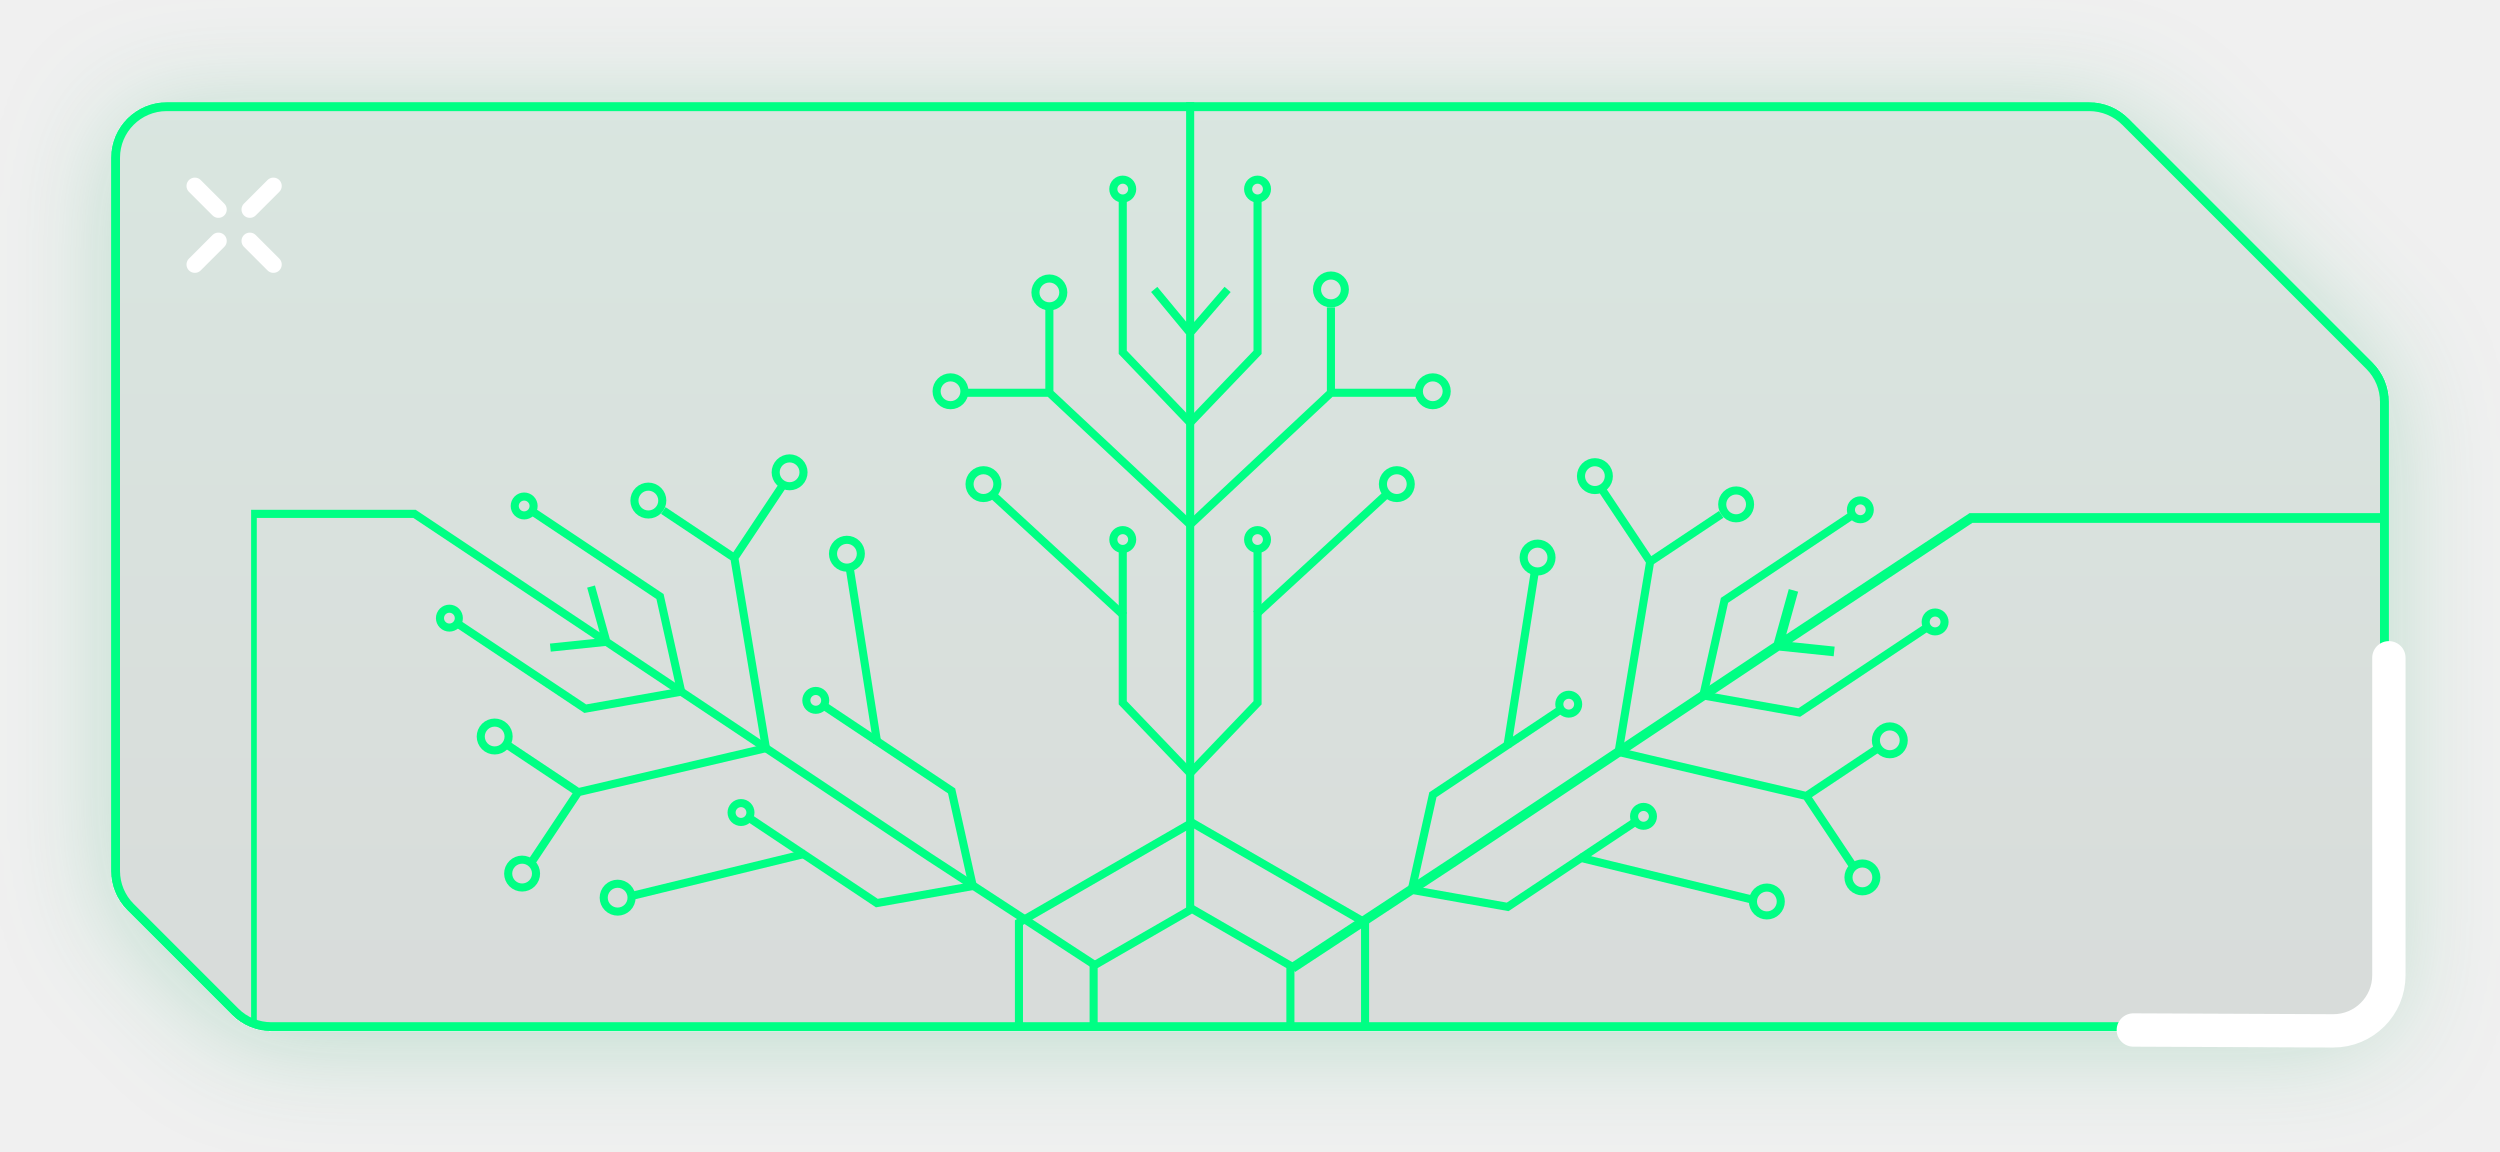
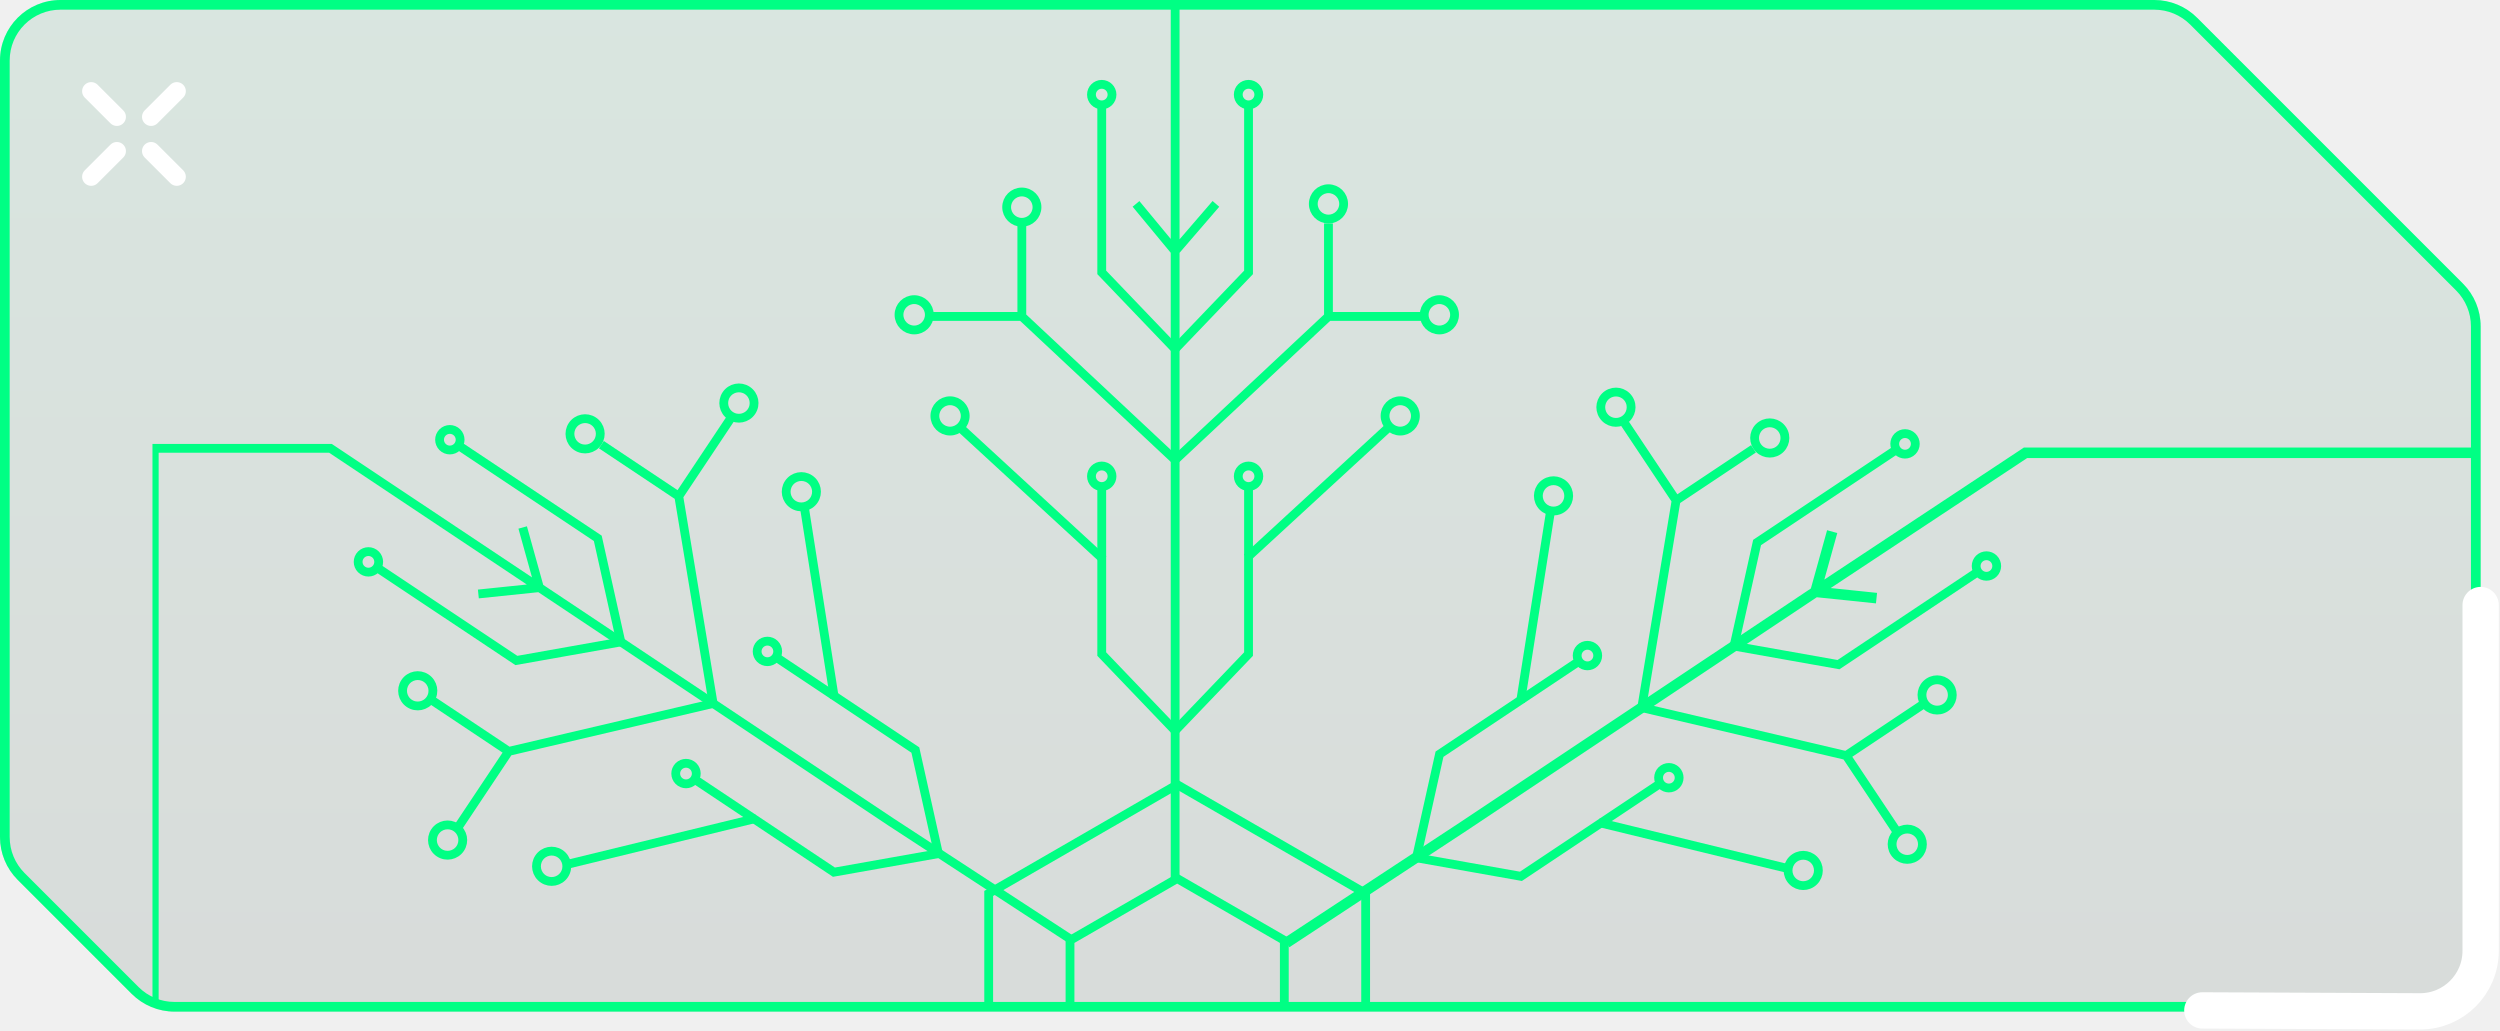
- <svg xmlns="http://www.w3.org/2000/svg" width="1125" height="518" viewBox="0 0 1125 518" fill="none">
-   <g filter="url(#filter0_bd_2022_31)">
-     <mask id="path-1-inside-1_2022_31" fill="white">
-       <path fill-rule="evenodd" clip-rule="evenodd" d="M50 71C50 57.193 61.193 46 75 46H940.145C946.775 46 953.134 48.634 957.822 53.322L1067.68 163.178C1072.37 167.866 1075 174.225 1075 180.855V439C1075 452.807 1063.81 464 1050 464H122.105C115.475 464 109.116 461.366 104.428 456.678L57.322 409.572C52.634 404.884 50 398.525 50 391.895V71Z" />
+ <svg xmlns="http://www.w3.org/2000/svg" width="1033" height="426" viewBox="0 0 1033 426" fill="none">
+   <g filter="url(#filter0_b_2142_2)">
+     <mask id="path-1-inside-1_2142_2" fill="white">
+       <path fill-rule="evenodd" clip-rule="evenodd" d="M0 25C0 11.193 11.193 0 25 0H890.145C896.775 0 903.134 2.634 907.822 7.322L1017.68 117.178C1022.37 121.866 1025 128.225 1025 134.855V393C1025 406.807 1013.81 418 1000 418H72.105C65.475 418 59.116 415.366 54.428 410.678L7.322 363.572C2.634 358.884 0 352.525 0 345.895V25Z" />
    </mask>
-     <path fill-rule="evenodd" clip-rule="evenodd" d="M50 71C50 57.193 61.193 46 75 46H940.145C946.775 46 953.134 48.634 957.822 53.322L1067.68 163.178C1072.37 167.866 1075 174.225 1075 180.855V439C1075 452.807 1063.81 464 1050 464H122.105C115.475 464 109.116 461.366 104.428 456.678L57.322 409.572C52.634 404.884 50 398.525 50 391.895V71Z" fill="url(#paint0_linear_2022_31)" fill-opacity="0.1" shape-rendering="crispEdges" />
-     <path d="M57.322 409.572L54.494 412.401L57.322 409.572ZM104.428 456.678L107.256 453.849L104.428 456.678ZM1067.68 163.178L1070.51 160.349L1067.68 163.178ZM957.822 53.322L954.994 56.151L957.822 53.322ZM940.145 42H75V50H940.145V42ZM1070.51 160.349L960.651 50.494L954.994 56.151L1064.85 166.006L1070.51 160.349ZM1079 439V180.855H1071V439H1079ZM122.105 468H1050V460H122.105V468ZM54.494 412.401L101.599 459.506L107.256 453.849L60.151 406.744L54.494 412.401ZM46 71V391.895H54V71H46ZM60.151 406.744C56.212 402.806 54 397.464 54 391.895H46C46 399.586 49.055 406.962 54.494 412.401L60.151 406.744ZM122.105 460C116.536 460 111.194 457.788 107.256 453.849L101.599 459.506C107.038 464.945 114.414 468 122.105 468V460ZM1071 439C1071 450.598 1061.6 460 1050 460V468C1066.02 468 1079 455.016 1079 439H1071ZM1064.85 166.006C1068.79 169.944 1071 175.286 1071 180.855H1079C1079 173.164 1075.94 165.788 1070.51 160.349L1064.85 166.006ZM75 42C58.984 42 46 54.984 46 71H54C54 59.402 63.402 50 75 50V42ZM940.145 50C945.714 50 951.056 52.212 954.994 56.151L960.651 50.494C955.212 45.055 947.836 42 940.145 42V50Z" fill="#00FF84" mask="url(#path-1-inside-1_2022_31)" />
+     <path fill-rule="evenodd" clip-rule="evenodd" d="M0 25C0 11.193 11.193 0 25 0H890.145C896.775 0 903.134 2.634 907.822 7.322L1017.68 117.178C1022.37 121.866 1025 128.225 1025 134.855V393C1025 406.807 1013.81 418 1000 418H72.105C65.475 418 59.116 415.366 54.428 410.678L7.322 363.572C2.634 358.884 0 352.525 0 345.895V25Z" fill="url(#paint0_linear_2142_2)" fill-opacity="0.1" />
+     <path d="M7.322 363.572L4.494 366.401L7.322 363.572ZM54.428 410.678L57.256 407.849L54.428 410.678ZM1017.68 117.178L1020.51 114.349L1017.68 117.178ZM907.822 7.322L904.994 10.151L907.822 7.322ZM890.145 -4H25V4H890.145V-4ZM1020.51 114.349L910.651 4.494L904.994 10.151L1014.85 120.006L1020.51 114.349ZM1029 393V134.855H1021V393H1029ZM72.105 422H1000V414H72.105V422ZM4.494 366.401L51.599 413.506L57.256 407.849L10.151 360.744L4.494 366.401ZM-4 25V345.895H4V25H-4ZM10.151 360.744C6.212 356.806 4 351.464 4 345.895H-4C-4 353.586 -0.945 360.962 4.494 366.401L10.151 360.744ZM72.105 414C66.536 414 61.194 411.788 57.256 407.849L51.599 413.506C57.038 418.945 64.414 422 72.105 422V414ZM1021 393C1021 404.598 1011.6 414 1000 414V422C1016.02 422 1029 409.016 1029 393H1021ZM1014.85 120.006C1018.79 123.944 1021 129.286 1021 134.855H1029C1029 127.164 1025.94 119.788 1020.51 114.349L1014.85 120.006ZM25 -4C8.984 -4 -4 8.984 -4 25H4C4 13.402 13.402 4 25 4V-4ZM890.145 4C895.714 4 901.056 6.212 904.994 10.151L910.651 4.494C905.212 -0.945 897.836 -4 890.145 -4V4Z" fill="#00FF84" mask="url(#path-1-inside-1_2142_2)" />
  </g>
-   <path d="M98.284 108.426L87.678 119.033" stroke="white" stroke-width="7.5" stroke-linecap="round" />
-   <path d="M123.033 83.678L112.426 94.284" stroke="white" stroke-width="7.5" stroke-linecap="round" />
-   <path d="M112.426 108.426L123.033 119.033" stroke="white" stroke-width="7.5" stroke-linecap="round" />
-   <path d="M87.678 83.678L98.284 94.284" stroke="white" stroke-width="7.5" stroke-linecap="round" />
-   <path d="M960 463.5L1049.89 463.891C1063.74 463.951 1075 452.741 1075 438.891V296" stroke="white" stroke-width="15" stroke-linecap="round" stroke-linejoin="bevel" />
-   <g clip-path="url(#clip0_2022_31)">
-     <path d="M458.525 415.169L536.405 370.205L614.284 415.169V505.097L536.405 550.061L458.525 505.097V415.169Z" stroke="#00FF84" stroke-width="3.64" />
-     <path d="M492.129 434.571L536.404 409.008L580.679 434.571V485.695L536.404 511.257L492.129 485.695V434.571Z" stroke="#00FF84" stroke-width="3.64" />
-     <path d="M535.569 408.967V324.345V189.553V149.79M535.569 149.79L552.417 130.245M535.569 149.79L519.394 130.245M535.569 149.79V46" stroke="#00FF84" stroke-width="3.64" />
-     <path d="M493.133 485.2L422.251 532.161L310.094 606.926L277.008 628.982M277.008 628.982L270.091 653.842M277.008 628.982L251.774 626.364M277.008 628.982L190.648 686.55L113.081 686.55" stroke="#00FF84" stroke-width="3.64" />
-     <path d="M492.277 434.034L418.133 385.632L305.976 310.868L272.89 288.812M272.89 288.812L265.973 263.952M272.89 288.812L247.656 291.43M272.89 288.812L186.53 231.243L150.131 231.243L113.732 231.243L113.732 517.744L-60.183 517.744" stroke="#00FF84" stroke-width="3.64" />
-     <path d="M581.56 435.58L654.899 387.351L767.055 312.586L800.141 290.53M800.141 290.53L807.059 265.67M800.141 290.53L825.376 293.148M800.141 290.53L886.944 233.096L1074.5 233.096" stroke="#00FF84" stroke-width="4.368" />
-     <path d="M582.073 486.058L654.897 533.19L767.053 607.955L800.139 630.01M800.139 630.01L807.056 654.871M800.139 630.01L825.374 627.393M800.139 630.01L886.5 687.579L952.903 687.579" stroke="#00FF84" stroke-width="3.64" />
-     <path d="M465.95 131.594C465.95 135.056 468.756 137.862 472.218 137.862C475.679 137.862 478.485 135.056 478.485 131.594C478.485 128.133 475.679 125.327 472.218 125.327C468.756 125.327 465.95 128.133 465.95 131.594Z" stroke="#00FF84" stroke-width="3.64" />
-     <path d="M219.133 336.648C222.014 338.568 225.905 337.79 227.825 334.909C229.745 332.029 228.966 328.138 226.086 326.218C223.206 324.298 219.315 325.076 217.395 327.957C215.475 330.837 216.253 334.728 219.133 336.648Z" stroke="#00FF84" stroke-width="3.64" />
-     <path d="M853.894 338.365C851.014 340.285 847.123 339.507 845.203 336.626C843.283 333.746 844.062 329.855 846.942 327.935C849.822 326.015 853.713 326.794 855.633 329.674C857.553 332.554 856.775 336.445 853.894 338.365Z" stroke="#00FF84" stroke-width="3.64" />
-     <path d="M500.994 85.09C500.994 87.435 502.895 89.336 505.24 89.336C507.584 89.336 509.485 87.435 509.485 85.09C509.485 82.745 507.584 80.844 505.24 80.844C502.895 80.844 500.994 82.745 500.994 85.09Z" stroke="#00FF84" stroke-width="3.64" />
-     <path d="M199.877 281.696C201.828 282.997 204.464 282.469 205.765 280.518C207.065 278.567 206.538 275.931 204.587 274.631C202.636 273.33 200 273.858 198.699 275.809C197.399 277.76 197.926 280.396 199.877 281.696Z" stroke="#00FF84" stroke-width="3.64" />
-     <path d="M873.153 283.411C871.202 284.712 868.566 284.184 867.265 282.233C865.965 280.282 866.492 277.646 868.443 276.346C870.394 275.045 873.03 275.572 874.33 277.523C875.631 279.474 875.104 282.11 873.153 283.411Z" stroke="#00FF84" stroke-width="3.64" />
-     <path d="M500.994 242.796C500.994 245.141 502.895 247.042 505.24 247.042C507.584 247.042 509.485 245.141 509.485 242.796C509.485 240.451 507.584 238.55 505.24 238.55C502.895 238.55 500.994 240.451 500.994 242.796Z" stroke="#00FF84" stroke-width="3.64" />
-     <path d="M331.102 369.17C333.053 370.471 335.689 369.944 336.989 367.993C338.29 366.042 337.763 363.406 335.811 362.105C333.86 360.804 331.224 361.332 329.924 363.283C328.623 365.234 329.151 367.87 331.102 369.17Z" stroke="#00FF84" stroke-width="3.64" />
-     <path d="M741.932 370.888C739.981 372.188 737.345 371.661 736.044 369.71C734.744 367.759 735.271 365.123 737.222 363.822C739.173 362.522 741.809 363.049 743.11 365C744.41 366.951 743.883 369.587 741.932 370.888Z" stroke="#00FF84" stroke-width="3.64" />
-     <path d="M561.651 85.09C561.651 87.434 563.551 89.335 565.896 89.335C568.241 89.335 570.142 87.434 570.142 85.09C570.142 82.745 568.241 80.844 565.896 80.844C563.551 80.844 561.651 82.745 561.651 85.09Z" stroke="#00FF84" stroke-width="3.64" />
-     <path d="M233.52 231.225C235.471 232.526 238.107 231.999 239.408 230.048C240.708 228.097 240.181 225.461 238.23 224.16C236.279 222.859 233.643 223.387 232.342 225.338C231.042 227.289 231.569 229.925 233.52 231.225Z" stroke="#00FF84" stroke-width="3.64" />
-     <path d="M839.509 232.943C837.558 234.244 834.922 233.716 833.621 231.765C832.321 229.814 832.848 227.178 834.799 225.878C836.75 224.577 839.386 225.104 840.686 227.055C841.987 229.006 841.46 231.642 839.509 232.943Z" stroke="#00FF84" stroke-width="3.64" />
-     <path d="M561.651 242.796C561.651 245.141 563.551 247.042 565.896 247.042C568.241 247.042 570.142 245.141 570.142 242.796C570.142 240.451 568.241 238.551 565.896 238.551C563.551 238.551 561.651 240.451 561.651 242.796Z" stroke="#00FF84" stroke-width="3.64" />
-     <path d="M364.743 318.699C366.694 320 369.33 319.472 370.63 317.521C371.931 315.57 371.404 312.934 369.453 311.634C367.502 310.333 364.866 310.861 363.565 312.812C362.264 314.763 362.792 317.399 364.743 318.699Z" stroke="#00FF84" stroke-width="3.64" />
-     <path d="M708.287 320.417C706.335 321.717 703.7 321.19 702.399 319.239C701.098 317.288 701.626 314.652 703.577 313.351C705.528 312.051 708.164 312.578 709.464 314.529C710.765 316.48 710.238 319.116 708.287 320.417Z" stroke="#00FF84" stroke-width="3.64" />
-     <path d="M421.469 176.076C421.469 179.537 424.275 182.343 427.736 182.343C431.198 182.343 434.004 179.537 434.004 176.076C434.004 172.614 431.198 169.808 427.736 169.808C424.275 169.808 421.469 172.614 421.469 176.076Z" stroke="#00FF84" stroke-width="3.64" />
-     <path d="M231.473 398.331C234.354 400.251 238.245 399.473 240.165 396.593C242.085 393.713 241.306 389.821 238.426 387.901C235.546 385.981 231.655 386.76 229.735 389.64C227.815 392.52 228.593 396.411 231.473 398.331Z" stroke="#00FF84" stroke-width="3.64" />
-     <path d="M841.557 400.049C838.676 401.969 834.785 401.191 832.865 398.31C830.945 395.43 831.724 391.539 834.604 389.619C837.484 387.699 841.375 388.477 843.295 391.358C845.215 394.238 844.437 398.129 841.557 400.049Z" stroke="#00FF84" stroke-width="3.64" />
-     <path d="M436.292 217.859C436.292 221.321 439.099 224.127 442.56 224.127C446.021 224.127 448.827 221.321 448.827 217.859C448.827 214.398 446.021 211.592 442.56 211.592C439.099 211.592 436.292 214.398 436.292 217.859Z" stroke="#00FF84" stroke-width="3.64" />
-     <path d="M274.464 409.172C277.344 411.092 281.235 410.313 283.155 407.433C285.075 404.553 284.297 400.662 281.417 398.742C278.537 396.822 274.645 397.6 272.725 400.48C270.805 403.361 271.584 407.252 274.464 409.172Z" stroke="#00FF84" stroke-width="3.64" />
-     <path d="M798.567 410.889C795.687 412.809 791.796 412.031 789.876 409.151C787.956 406.27 788.734 402.379 791.615 400.459C794.495 398.539 798.386 399.318 800.306 402.198C802.226 405.078 801.448 408.969 798.567 410.889Z" stroke="#00FF84" stroke-width="3.64" />
-     <path d="M622.306 217.859C622.306 221.32 625.112 224.127 628.574 224.127C632.035 224.127 634.841 221.32 634.841 217.859C634.841 214.398 632.035 211.591 628.574 211.591C625.112 211.591 622.306 214.398 622.306 217.859Z" stroke="#00FF84" stroke-width="3.64" />
-     <path d="M377.639 254.395C380.519 256.315 384.41 255.536 386.33 252.656C388.25 249.776 387.472 245.885 384.591 243.965C381.711 242.045 377.82 242.823 375.9 245.703C373.98 248.584 374.759 252.475 377.639 254.395Z" stroke="#00FF84" stroke-width="3.64" />
-     <path d="M695.39 256.112C692.51 258.032 688.619 257.254 686.699 254.374C684.779 251.494 685.557 247.602 688.437 245.682C691.318 243.762 695.209 244.541 697.129 247.421C699.049 250.301 698.27 254.192 695.39 256.112Z" stroke="#00FF84" stroke-width="3.64" />
-     <path d="M592.652 130.246C592.652 133.707 595.458 136.513 598.92 136.513C602.381 136.513 605.187 133.707 605.187 130.246C605.187 126.784 602.381 123.978 598.92 123.978C595.458 123.978 592.652 126.784 592.652 130.246Z" stroke="#00FF84" stroke-width="3.64" />
-     <path d="M288.288 230.473C291.168 232.393 295.06 231.615 296.98 228.735C298.899 225.855 298.121 221.963 295.241 220.043C292.361 218.123 288.469 218.902 286.549 221.782C284.63 224.662 285.408 228.553 288.288 230.473Z" stroke="#00FF84" stroke-width="3.64" />
-     <path d="M784.74 232.191C781.86 234.111 777.969 233.332 776.049 230.452C774.129 227.572 774.907 223.681 777.787 221.761C780.668 219.841 784.559 220.619 786.479 223.499C788.399 226.38 787.62 230.271 784.74 232.191Z" stroke="#00FF84" stroke-width="3.64" />
-     <path d="M638.483 176.076C638.483 179.538 641.289 182.344 644.75 182.344C648.212 182.344 651.018 179.538 651.018 176.076C651.018 172.615 648.212 169.809 644.75 169.809C641.289 169.809 638.483 172.615 638.483 176.076Z" stroke="#00FF84" stroke-width="3.64" />
-     <path d="M351.843 217.759C354.723 219.679 358.615 218.901 360.535 216.021C362.455 213.141 361.676 209.249 358.796 207.329C355.916 205.409 352.025 206.188 350.105 209.068C348.185 211.948 348.963 215.839 351.843 217.759Z" stroke="#00FF84" stroke-width="3.64" />
-     <path d="M721.185 219.476C718.305 221.396 714.414 220.618 712.494 217.738C710.574 214.858 711.353 210.966 714.233 209.046C717.113 207.126 721.004 207.905 722.924 210.785C724.844 213.665 724.066 217.557 721.185 219.476Z" stroke="#00FF84" stroke-width="3.64" />
-     <path d="M535.569 190.228L565.897 158.552V89.808" stroke="#00FF84" stroke-width="3.64" />
-     <path d="M306.536 311.244L297.001 268.439L239.801 230.309" stroke="#00FF84" stroke-width="3.64" />
-     <path d="M766.494 312.962L776.029 270.157L833.229 232.027" stroke="#00FF84" stroke-width="3.64" />
-     <path d="M535.569 347.934L565.897 316.258V247.514" stroke="#00FF84" stroke-width="3.64" />
-     <path d="M437.757 398.718L428.222 355.913L371.022 317.783" stroke="#00FF84" stroke-width="3.64" />
-     <path d="M635.271 400.435L644.806 357.63L702.006 319.5" stroke="#00FF84" stroke-width="3.64" />
-     <path d="M535.567 190.228L505.239 158.552V90.482" stroke="#00FF84" stroke-width="3.64" />
-     <path d="M306.537 311.243L263.358 318.909L206.719 281.153" stroke="#00FF84" stroke-width="3.64" />
-     <path d="M766.494 312.961L809.672 320.626L866.312 282.87" stroke="#00FF84" stroke-width="3.64" />
-     <path d="M535.567 347.934L505.239 316.258V248.188" stroke="#00FF84" stroke-width="3.64" />
-     <path d="M437.76 398.717L394.581 406.383L337.942 368.626" stroke="#00FF84" stroke-width="3.64" />
-     <path d="M635.271 400.435L678.449 408.1L735.088 370.344" stroke="#00FF84" stroke-width="3.64" />
-     <path d="M535.568 236.058L598.92 176.749M598.92 176.749V138.334M598.92 176.749H637.336" stroke="#00FF84" stroke-width="3.64" />
-     <path d="M344.671 336.663L330.461 251.053M330.461 251.053L298.497 229.745M330.461 251.053L351.769 219.088" stroke="#00FF84" stroke-width="3.64" />
-     <path d="M728.361 338.38L742.571 252.77M742.571 252.77L774.535 231.462M742.571 252.77L721.263 220.805" stroke="#00FF84" stroke-width="3.64" />
-     <path d="M535.57 236.057L472.217 176.749M472.217 176.749V138.333M472.217 176.749H433.802" stroke="#00FF84" stroke-width="3.64" />
-     <path d="M344.672 336.663L260.183 356.48M260.183 356.48L228.219 335.172M260.183 356.48L238.875 388.445" stroke="#00FF84" stroke-width="3.64" />
-     <path d="M728.358 338.38L812.846 358.197M812.846 358.197L844.81 336.889M812.846 358.197L834.154 390.162" stroke="#00FF84" stroke-width="3.64" />
-     <path d="M505.913 277.168L446.604 222.577" stroke="#00FF84" stroke-width="3.64" />
-     <path d="M362.429 384.141L284.109 403.21" stroke="#00FF84" stroke-width="3.64" />
-     <path d="M710.601 385.859L788.92 404.928" stroke="#00FF84" stroke-width="3.64" />
-     <path d="M565.226 276.494L624.534 221.903" stroke="#00FF84" stroke-width="3.64" />
-     <path d="M394.766 334.418L382.239 254.79" stroke="#00FF84" stroke-width="3.64" />
-     <path d="M678.265 336.133L690.792 256.505" stroke="#00FF84" stroke-width="3.64" />
+   <path d="M48.284 62.426L37.678 73.033" stroke="white" stroke-width="7.5" stroke-linecap="round" />
+   <path d="M73.033 37.678L62.427 48.284" stroke="white" stroke-width="7.5" stroke-linecap="round" />
+   <path d="M62.427 62.426L73.033 73.033" stroke="white" stroke-width="7.5" stroke-linecap="round" />
+   <path d="M37.678 37.678L48.284 48.284" stroke="white" stroke-width="7.5" stroke-linecap="round" />
+   <path d="M910 417.5L999.891 417.891C1013.74 417.951 1025 406.741 1025 392.891V250" stroke="white" stroke-width="15" stroke-linecap="round" stroke-linejoin="bevel" />
+   <g clip-path="url(#clip0_2142_2)">
+     <path d="M408.525 369.169L486.405 324.205L564.284 369.169V459.097L486.405 504.061L408.525 459.097V369.169Z" stroke="#00FF84" stroke-width="3.64" />
+     <path d="M442.129 388.571L486.404 363.008L530.679 388.571V439.695L486.404 465.257L442.129 439.695V388.571Z" stroke="#00FF84" stroke-width="3.64" />
+     <path d="M485.569 362.967V278.346V143.554V103.79M485.569 103.79L502.417 84.245M485.569 103.79L469.394 84.245M485.569 103.79V0" stroke="#00FF84" stroke-width="3.64" />
+     <path d="M443.133 439.2L372.251 486.161L260.094 560.926L227.008 582.982M227.008 582.982L220.091 607.842M227.008 582.982L201.774 580.364M227.008 582.982L140.648 640.55L63.081 640.55" stroke="#00FF84" stroke-width="3.64" />
+     <path d="M442.278 388.034L368.133 339.632L255.977 264.868L222.89 242.812M222.89 242.812L215.973 217.952M222.89 242.812L197.656 245.43M222.89 242.812L136.53 185.243L100.131 185.243L63.733 185.243L63.733 471.744L-110.183 471.744" stroke="#00FF84" stroke-width="3.64" />
+     <path d="M531.56 389.58L604.899 341.351L717.055 266.586L750.141 244.53M750.141 244.53L757.059 219.67M750.141 244.53L775.376 247.148M750.141 244.53L836.944 187.096L1024.5 187.096" stroke="#00FF84" stroke-width="4.368" />
+     <path d="M532.073 440.058L604.897 487.19L717.053 561.955L750.139 584.01M750.139 584.01L757.056 608.871M750.139 584.01L775.374 581.393M750.139 584.01L836.5 641.579L902.903 641.579" stroke="#00FF84" stroke-width="3.64" />
+     <path d="M415.95 85.594C415.95 89.056 418.756 91.862 422.218 91.862C425.679 91.862 428.485 89.056 428.485 85.594C428.485 82.133 425.679 79.327 422.218 79.327C418.756 79.327 415.95 82.133 415.95 85.594Z" stroke="#00FF84" stroke-width="3.64" />
+     <path d="M169.133 290.648C172.014 292.568 175.905 291.79 177.825 288.909C179.745 286.029 178.966 282.138 176.086 280.218C173.206 278.298 169.315 279.076 167.395 281.957C165.475 284.837 166.253 288.728 169.133 290.648Z" stroke="#00FF84" stroke-width="3.64" />
+     <path d="M803.894 292.365C801.014 294.285 797.123 293.507 795.203 290.626C793.283 287.746 794.062 283.855 796.942 281.935C799.822 280.015 803.713 280.794 805.633 283.674C807.553 286.554 806.775 290.445 803.894 292.365Z" stroke="#00FF84" stroke-width="3.64" />
+     <path d="M450.994 39.09C450.994 41.435 452.895 43.336 455.24 43.336C457.584 43.336 459.485 41.435 459.485 39.09C459.485 36.745 457.584 34.844 455.24 34.844C452.895 34.844 450.994 36.745 450.994 39.09Z" stroke="#00FF84" stroke-width="3.64" />
+     <path d="M149.877 235.696C151.828 236.997 154.464 236.469 155.765 234.518C157.065 232.567 156.538 229.931 154.587 228.631C152.636 227.33 150 227.857 148.699 229.809C147.399 231.76 147.926 234.396 149.877 235.696Z" stroke="#00FF84" stroke-width="3.64" />
+     <path d="M823.153 237.411C821.202 238.712 818.566 238.184 817.265 236.233C815.965 234.282 816.492 231.646 818.443 230.346C820.394 229.045 823.03 229.572 824.33 231.523C825.631 233.474 825.104 236.11 823.153 237.411Z" stroke="#00FF84" stroke-width="3.64" />
+     <path d="M450.994 196.796C450.994 199.141 452.895 201.042 455.24 201.042C457.584 201.042 459.485 199.141 459.485 196.796C459.485 194.451 457.584 192.55 455.24 192.55C452.895 192.55 450.994 194.451 450.994 196.796Z" stroke="#00FF84" stroke-width="3.64" />
+     <path d="M281.102 323.17C283.053 324.471 285.689 323.943 286.989 321.992C288.29 320.041 287.763 317.405 285.811 316.105C283.86 314.804 281.224 315.332 279.924 317.283C278.623 319.234 279.151 321.87 281.102 323.17Z" stroke="#00FF84" stroke-width="3.64" />
+     <path d="M691.932 324.888C689.981 326.188 687.345 325.661 686.044 323.71C684.744 321.759 685.271 319.123 687.222 317.822C689.173 316.522 691.809 317.049 693.11 319C694.41 320.951 693.883 323.587 691.932 324.888Z" stroke="#00FF84" stroke-width="3.64" />
+     <path d="M511.651 39.09C511.651 41.434 513.551 43.335 515.896 43.335C518.241 43.335 520.142 41.434 520.142 39.09C520.142 36.745 518.241 34.844 515.896 34.844C513.551 34.844 511.651 36.745 511.651 39.09Z" stroke="#00FF84" stroke-width="3.64" />
+     <path d="M183.52 185.225C185.471 186.526 188.107 185.999 189.408 184.048C190.708 182.097 190.181 179.461 188.23 178.16C186.279 176.859 183.643 177.387 182.342 179.338C181.042 181.289 181.569 183.925 183.52 185.225Z" stroke="#00FF84" stroke-width="3.64" />
+     <path d="M789.509 186.943C787.558 188.244 784.922 187.716 783.621 185.765C782.321 183.814 782.848 181.178 784.799 179.878C786.75 178.577 789.386 179.104 790.686 181.055C791.987 183.006 791.46 185.642 789.509 186.943Z" stroke="#00FF84" stroke-width="3.64" />
+     <path d="M511.651 196.796C511.651 199.141 513.551 201.042 515.896 201.042C518.241 201.042 520.142 199.141 520.142 196.796C520.142 194.451 518.241 192.55 515.896 192.55C513.551 192.55 511.651 194.451 511.651 196.796Z" stroke="#00FF84" stroke-width="3.64" />
+     <path d="M314.743 272.699C316.694 274 319.33 273.473 320.63 271.522C321.931 269.57 321.404 266.934 319.453 265.634C317.502 264.333 314.866 264.861 313.565 266.812C312.264 268.763 312.792 271.399 314.743 272.699Z" stroke="#00FF84" stroke-width="3.64" />
+     <path d="M658.287 274.417C656.335 275.717 653.7 275.19 652.399 273.239C651.098 271.288 651.626 268.652 653.577 267.351C655.528 266.051 658.164 266.578 659.464 268.529C660.765 270.48 660.238 273.116 658.287 274.417Z" stroke="#00FF84" stroke-width="3.64" />
+     <path d="M371.469 130.076C371.469 133.537 374.275 136.343 377.736 136.343C381.198 136.343 384.004 133.537 384.004 130.076C384.004 126.614 381.198 123.808 377.736 123.808C374.275 123.808 371.469 126.614 371.469 130.076Z" stroke="#00FF84" stroke-width="3.64" />
+     <path d="M181.474 352.331C184.354 354.251 188.245 353.473 190.165 350.593C192.085 347.713 191.307 343.821 188.426 341.901C185.546 339.981 181.655 340.76 179.735 343.64C177.815 346.52 178.594 350.411 181.474 352.331Z" stroke="#00FF84" stroke-width="3.64" />
+     <path d="M791.557 354.049C788.676 355.969 784.785 355.191 782.865 352.31C780.945 349.43 781.724 345.539 784.604 343.619C787.484 341.699 791.375 342.477 793.295 345.358C795.215 348.238 794.437 352.129 791.557 354.049Z" stroke="#00FF84" stroke-width="3.64" />
+     <path d="M386.292 171.859C386.292 175.321 389.099 178.127 392.56 178.127C396.021 178.127 398.827 175.321 398.827 171.859C398.827 168.398 396.021 165.592 392.56 165.592C389.099 165.592 386.292 168.398 386.292 171.859Z" stroke="#00FF84" stroke-width="3.64" />
+     <path d="M224.464 363.172C227.344 365.092 231.235 364.313 233.155 361.433C235.075 358.553 234.297 354.662 231.417 352.742C228.537 350.822 224.645 351.6 222.725 354.48C220.805 357.361 221.584 361.252 224.464 363.172Z" stroke="#00FF84" stroke-width="3.64" />
+     <path d="M748.567 364.889C745.687 366.809 741.796 366.031 739.876 363.151C737.956 360.27 738.734 356.379 741.615 354.459C744.495 352.539 748.386 353.318 750.306 356.198C752.226 359.078 751.448 362.969 748.567 364.889Z" stroke="#00FF84" stroke-width="3.64" />
+     <path d="M572.306 171.859C572.306 175.32 575.112 178.127 578.574 178.127C582.035 178.127 584.841 175.32 584.841 171.859C584.841 168.398 582.035 165.591 578.574 165.591C575.112 165.591 572.306 168.398 572.306 171.859Z" stroke="#00FF84" stroke-width="3.64" />
+     <path d="M327.639 208.395C330.519 210.315 334.41 209.536 336.33 206.656C338.25 203.776 337.472 199.885 334.591 197.965C331.711 196.045 327.82 196.823 325.9 199.703C323.98 202.584 324.759 206.475 327.639 208.395Z" stroke="#00FF84" stroke-width="3.64" />
+     <path d="M645.39 210.112C642.51 212.032 638.619 211.254 636.699 208.374C634.779 205.494 635.557 201.602 638.437 199.682C641.318 197.762 645.209 198.541 647.129 201.421C649.049 204.301 648.27 208.192 645.39 210.112Z" stroke="#00FF84" stroke-width="3.64" />
+     <path d="M542.652 84.246C542.652 87.707 545.458 90.513 548.92 90.513C552.381 90.513 555.187 87.707 555.187 84.246C555.187 80.784 552.381 77.978 548.92 77.978C545.458 77.978 542.652 80.784 542.652 84.246Z" stroke="#00FF84" stroke-width="3.64" />
+     <path d="M238.288 184.473C241.168 186.393 245.06 185.615 246.98 182.735C248.899 179.854 248.121 175.963 245.241 174.043C242.361 172.123 238.469 172.902 236.549 175.782C234.63 178.662 235.408 182.553 238.288 184.473Z" stroke="#00FF84" stroke-width="3.64" />
+     <path d="M734.74 186.191C731.86 188.111 727.969 187.332 726.049 184.452C724.129 181.572 724.907 177.681 727.787 175.761C730.668 173.841 734.559 174.619 736.479 177.499C738.399 180.38 737.62 184.271 734.74 186.191Z" stroke="#00FF84" stroke-width="3.64" />
+     <path d="M588.483 130.076C588.483 133.538 591.289 136.344 594.75 136.344C598.212 136.344 601.018 133.538 601.018 130.076C601.018 126.615 598.212 123.809 594.75 123.809C591.289 123.809 588.483 126.615 588.483 130.076Z" stroke="#00FF84" stroke-width="3.64" />
+     <path d="M301.843 171.759C304.723 173.679 308.615 172.901 310.535 170.021C312.455 167.141 311.676 163.249 308.796 161.329C305.916 159.409 302.025 160.188 300.105 163.068C298.185 165.948 298.963 169.839 301.843 171.759Z" stroke="#00FF84" stroke-width="3.64" />
+     <path d="M671.185 173.476C668.305 175.396 664.414 174.618 662.494 171.738C660.574 168.858 661.353 164.966 664.233 163.046C667.113 161.126 671.004 161.905 672.924 164.785C674.844 167.665 674.066 171.557 671.185 173.476Z" stroke="#00FF84" stroke-width="3.64" />
+     <path d="M485.569 144.228L515.897 112.552V43.808" stroke="#00FF84" stroke-width="3.64" />
+     <path d="M256.536 265.244L247.001 222.439L189.801 184.309" stroke="#00FF84" stroke-width="3.64" />
+     <path d="M716.494 266.962L726.029 224.157L783.229 186.027" stroke="#00FF84" stroke-width="3.64" />
+     <path d="M485.569 301.934L515.897 270.258V201.514" stroke="#00FF84" stroke-width="3.64" />
+     <path d="M387.757 352.718L378.222 309.913L321.022 271.783" stroke="#00FF84" stroke-width="3.64" />
+     <path d="M585.271 354.435L594.806 311.63L652.006 273.5" stroke="#00FF84" stroke-width="3.64" />
+     <path d="M485.567 144.228L455.239 112.552V44.482" stroke="#00FF84" stroke-width="3.64" />
+     <path d="M256.537 265.243L213.358 272.909L156.719 235.153" stroke="#00FF84" stroke-width="3.64" />
+     <path d="M716.494 266.961L759.672 274.626L816.312 236.87" stroke="#00FF84" stroke-width="3.64" />
+     <path d="M485.567 301.934L455.239 270.258V202.188" stroke="#00FF84" stroke-width="3.64" />
+     <path d="M387.76 352.717L344.581 360.383L287.942 322.626" stroke="#00FF84" stroke-width="3.64" />
+     <path d="M585.271 354.435L628.449 362.1L685.088 324.344" stroke="#00FF84" stroke-width="3.64" />
+     <path d="M485.568 190.058L548.92 130.749M548.92 130.749V92.334M548.92 130.749H587.336" stroke="#00FF84" stroke-width="3.64" />
+     <path d="M294.671 290.663L280.461 205.053M280.461 205.053L248.497 183.745M280.461 205.053L301.769 173.088" stroke="#00FF84" stroke-width="3.64" />
+     <path d="M678.361 292.38L692.571 206.77M692.571 206.77L724.535 185.462M692.571 206.77L671.263 174.805" stroke="#00FF84" stroke-width="3.64" />
+     <path d="M485.57 190.057L422.217 130.749M422.217 130.749V92.333M422.217 130.749H383.802" stroke="#00FF84" stroke-width="3.64" />
+     <path d="M294.671 290.663L210.183 310.48M210.183 310.48L178.219 289.172M210.183 310.48L188.875 342.445" stroke="#00FF84" stroke-width="3.64" />
+     <path d="M678.358 292.38L762.846 312.197M762.846 312.197L794.81 290.889M762.846 312.197L784.154 344.162" stroke="#00FF84" stroke-width="3.64" />
+     <path d="M455.913 231.168L396.604 176.577" stroke="#00FF84" stroke-width="3.64" />
+     <path d="M312.429 338.141L234.109 357.21" stroke="#00FF84" stroke-width="3.64" />
+     <path d="M660.601 339.859L738.92 358.928" stroke="#00FF84" stroke-width="3.64" />
+     <path d="M515.226 230.494L574.534 175.903" stroke="#00FF84" stroke-width="3.64" />
+     <path d="M344.766 288.418L332.239 208.79" stroke="#00FF84" stroke-width="3.64" />
+     <path d="M628.265 290.133L640.792 210.505" stroke="#00FF84" stroke-width="3.64" />
  </g>
  <defs>
-     <filter id="filter0_bd_2022_31" x="-450" y="-454" width="2025" height="1418" filterUnits="userSpaceOnUse" color-interpolation-filters="sRGB">
+     <filter id="filter0_b_2142_2" x="-500" y="-500" width="2025" height="1418" filterUnits="userSpaceOnUse" color-interpolation-filters="sRGB">
      <feFlood flood-opacity="0" result="BackgroundImageFix" />
      <feGaussianBlur in="BackgroundImageFix" stdDeviation="250" />
-       <feComposite in2="SourceAlpha" operator="in" result="effect1_backgroundBlur_2022_31" />
-       <feColorMatrix in="SourceAlpha" type="matrix" values="0 0 0 0 0 0 0 0 0 0 0 0 0 0 0 0 0 0 127 0" result="hardAlpha" />
-       <feOffset dy="4" />
-       <feGaussianBlur stdDeviation="25" />
-       <feComposite in2="hardAlpha" operator="out" />
-       <feColorMatrix type="matrix" values="0 0 0 0 0.098 0 0 0 0 0.635 0 0 0 0 0.376 0 0 0 0.25 0" />
-       <feBlend mode="normal" in2="effect1_backgroundBlur_2022_31" result="effect2_dropShadow_2022_31" />
-       <feBlend mode="normal" in="SourceGraphic" in2="effect2_dropShadow_2022_31" result="shape" />
+       <feComposite in2="SourceAlpha" operator="in" result="effect1_backgroundBlur_2142_2" />
+       <feBlend mode="normal" in="SourceGraphic" in2="effect1_backgroundBlur_2142_2" result="shape" />
    </filter>
-     <linearGradient id="paint0_linear_2022_31" x1="562.5" y1="46" x2="562.5" y2="464" gradientUnits="userSpaceOnUse">
+     <linearGradient id="paint0_linear_2142_2" x1="512.5" y1="0" x2="512.5" y2="418" gradientUnits="userSpaceOnUse">
      <stop stop-color="#0D894D" />
      <stop offset="1" stop-color="#032314" />
    </linearGradient>
-     <clipPath id="clip0_2022_31">
-       <rect width="962" height="415" fill="white" transform="translate(113 46)" />
+     <clipPath id="clip0_2142_2">
+       <rect width="962" height="415" fill="white" transform="translate(63)" />
    </clipPath>
  </defs>
</svg>
